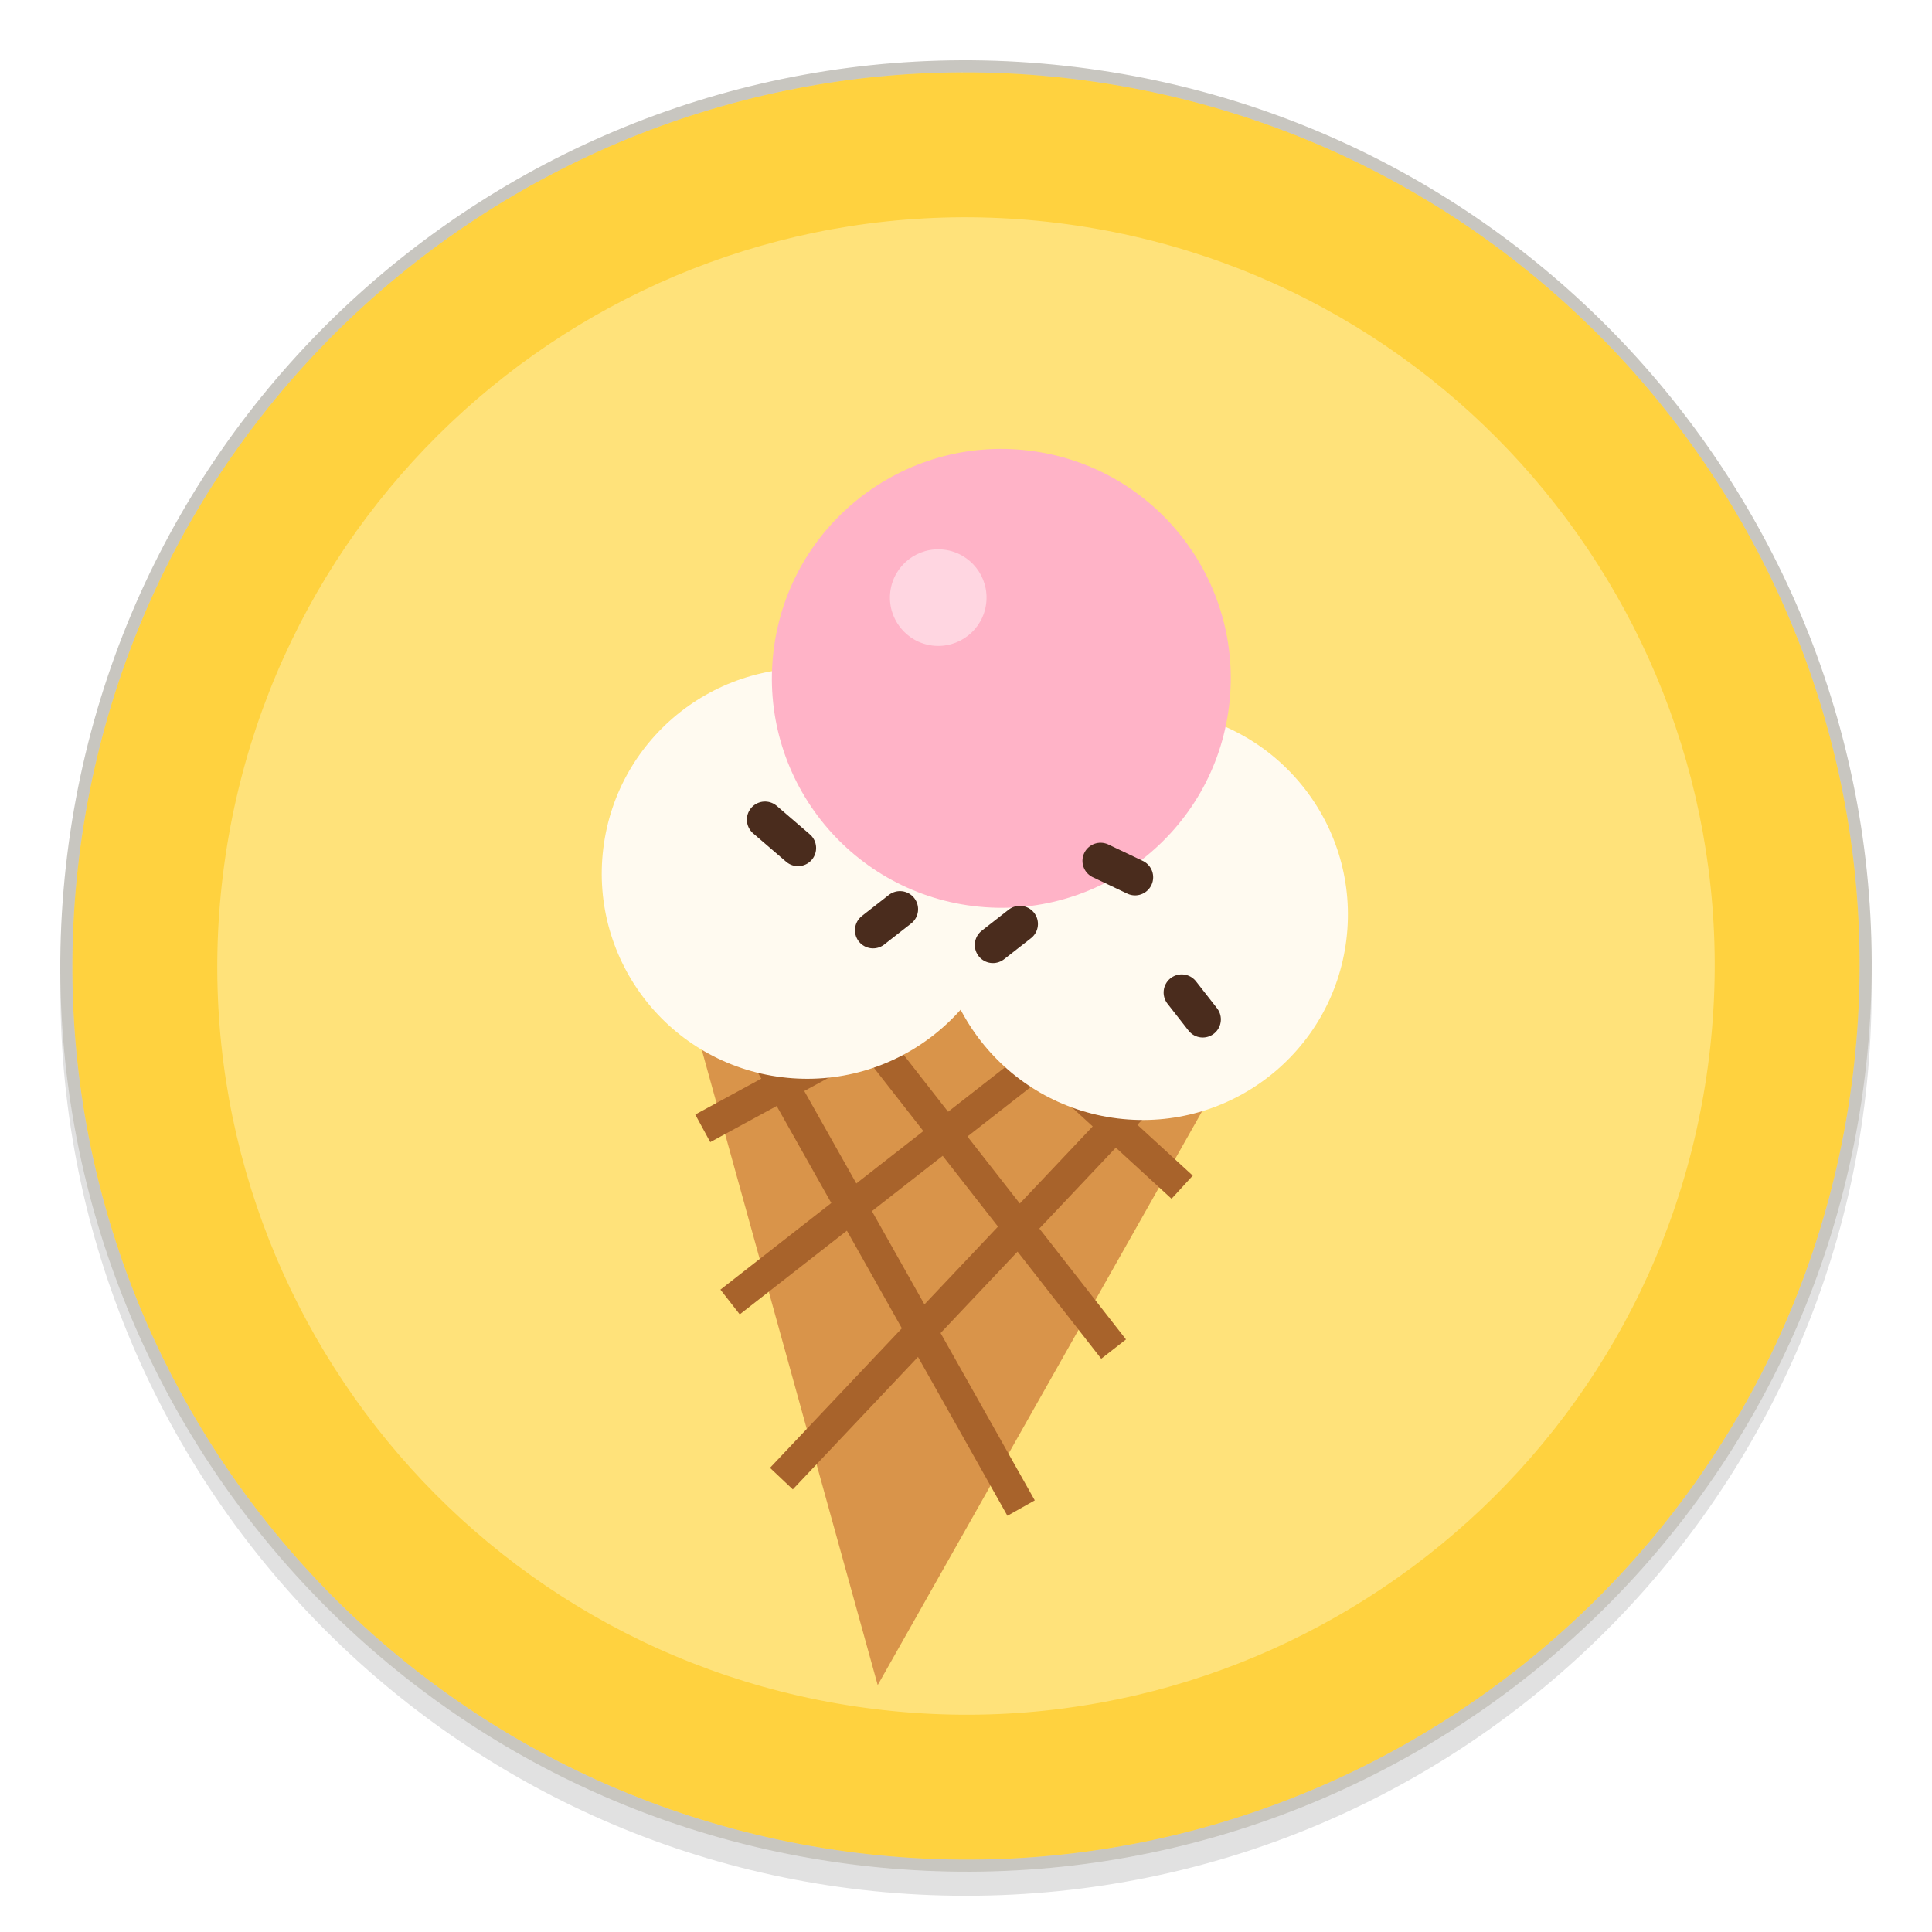
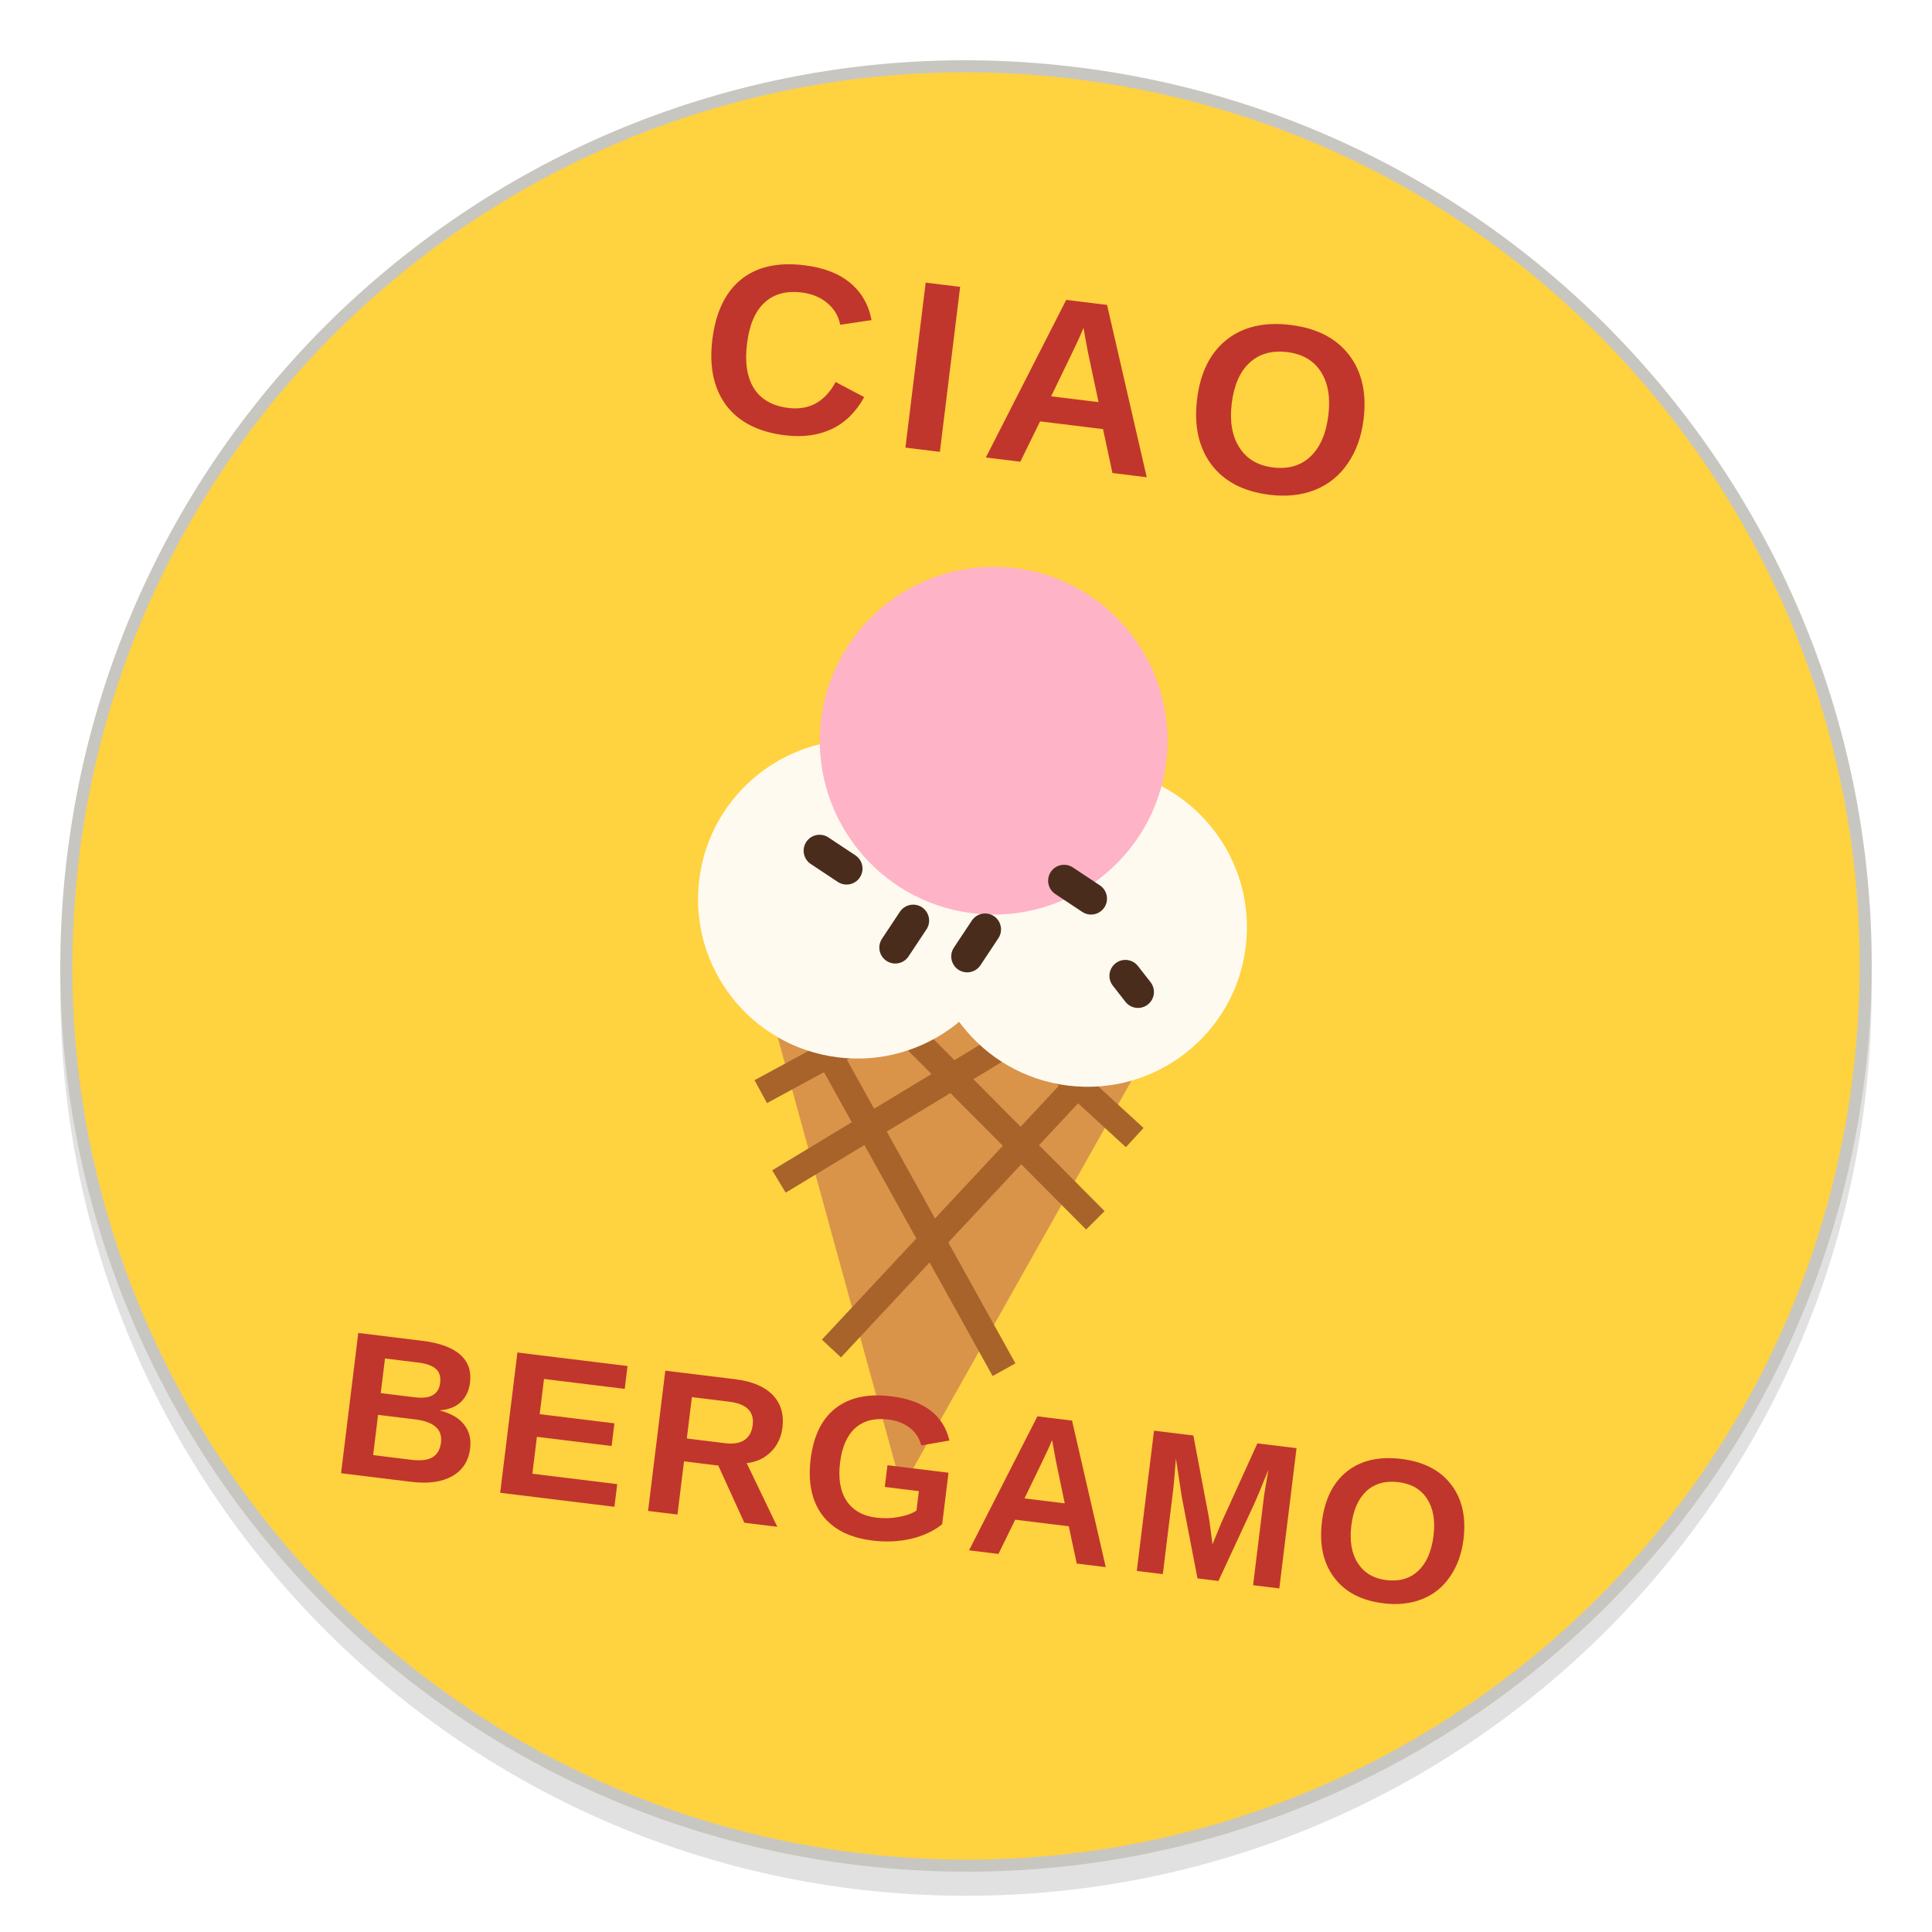
- <svg xmlns="http://www.w3.org/2000/svg" viewBox="0 0 160 160" role="img" aria-label="Pin: an ice cream cone">
+ <svg xmlns="http://www.w3.org/2000/svg" viewBox="0 0 160 160" role="img" aria-label="Pin: Ciao Bergamo">
  <defs>
    <clipPath id="c-bergamo">
      <circle cx="80" cy="80" r="74" />
    </clipPath>
  </defs>
  <circle cx="80" cy="82" r="75" fill="#000" opacity=".12" />
  <g transform="rotate(7 80 80)">
    <circle cx="80" cy="80" r="75" fill="#f4f1ea" />
    <g clip-path="url(#c-bergamo)">
      <rect width="160" height="160" fill="#ffd23f" />
-       <circle cx="80" cy="80" r="62" fill="#ffe27a" />
-       <path d="M56,82 L80,140 L104,82 Z" fill="#d9944a" />
-       <path d="M62,86 L90,124 M72,86 L96,110 M86,86 L100,96 M98,86 L70,124 M88,86 L64,110 M74,86 L60,96" stroke="#a8632b" stroke-width="2.6" />
-       <circle cx="66" cy="74" r="17" fill="#fffaf0" />
-       <circle cx="94" cy="74" r="17" fill="#fffaf0" />
-       <circle cx="80" cy="56" r="19" fill="#ffb3c7" />
-       <path d="M62,70 l3,2 M72,78 l2,-2 M90,70 l3,1 M98,80 l2,2 M84,76 l-2,2" stroke="#4a2c1d" stroke-width="3" stroke-linecap="round" />
-       <circle cx="74" cy="50" r="4" fill="#ffd6e1" />
+       <text x="80" y="38" text-anchor="middle" font-family="'Helvetica Neue','Arial Black',Arial,sans-serif" font-weight="900" font-size="20" fill="#c0362c" letter-spacing="2">CIAO</text>
+       <g transform="translate(80 90) scale(1.2) translate(-80 -92)">
+         <path d="M66,86 L80,120 L94,86 Z" fill="#d9944a" />
+         <path d="M70,89 L86,111 M77,89 L91,100 M86,89 L93,94 M90,89 L74,111 M83,89 L69,100 M74,89 L67,94" stroke="#a8632b" stroke-width="1.8" />
+         <circle cx="72" cy="80" r="11" fill="#fffaf0" />
+         <circle cx="88" cy="80" r="11" fill="#fffaf0" />
+         <circle cx="80" cy="68" r="12" fill="#ffb3c7" />
+         <path d="M69,77 l2,1 M75,83 l1,-2 M86,77 l2,1 M91,83 l1,1 M81,81 l-1,2" stroke="#4a2c1d" stroke-width="2.2" stroke-linecap="round" />
+       </g>
+       <text x="80" y="128" text-anchor="middle" font-family="'Helvetica Neue','Arial Black',Arial,sans-serif" font-weight="900" font-size="17" fill="#c0362c" letter-spacing="1">BERGAMO</text>
    </g>
    <circle cx="80" cy="80" r="74.5" fill="none" stroke="#000" stroke-opacity=".18" stroke-width="1" />
  </g>
</svg>
